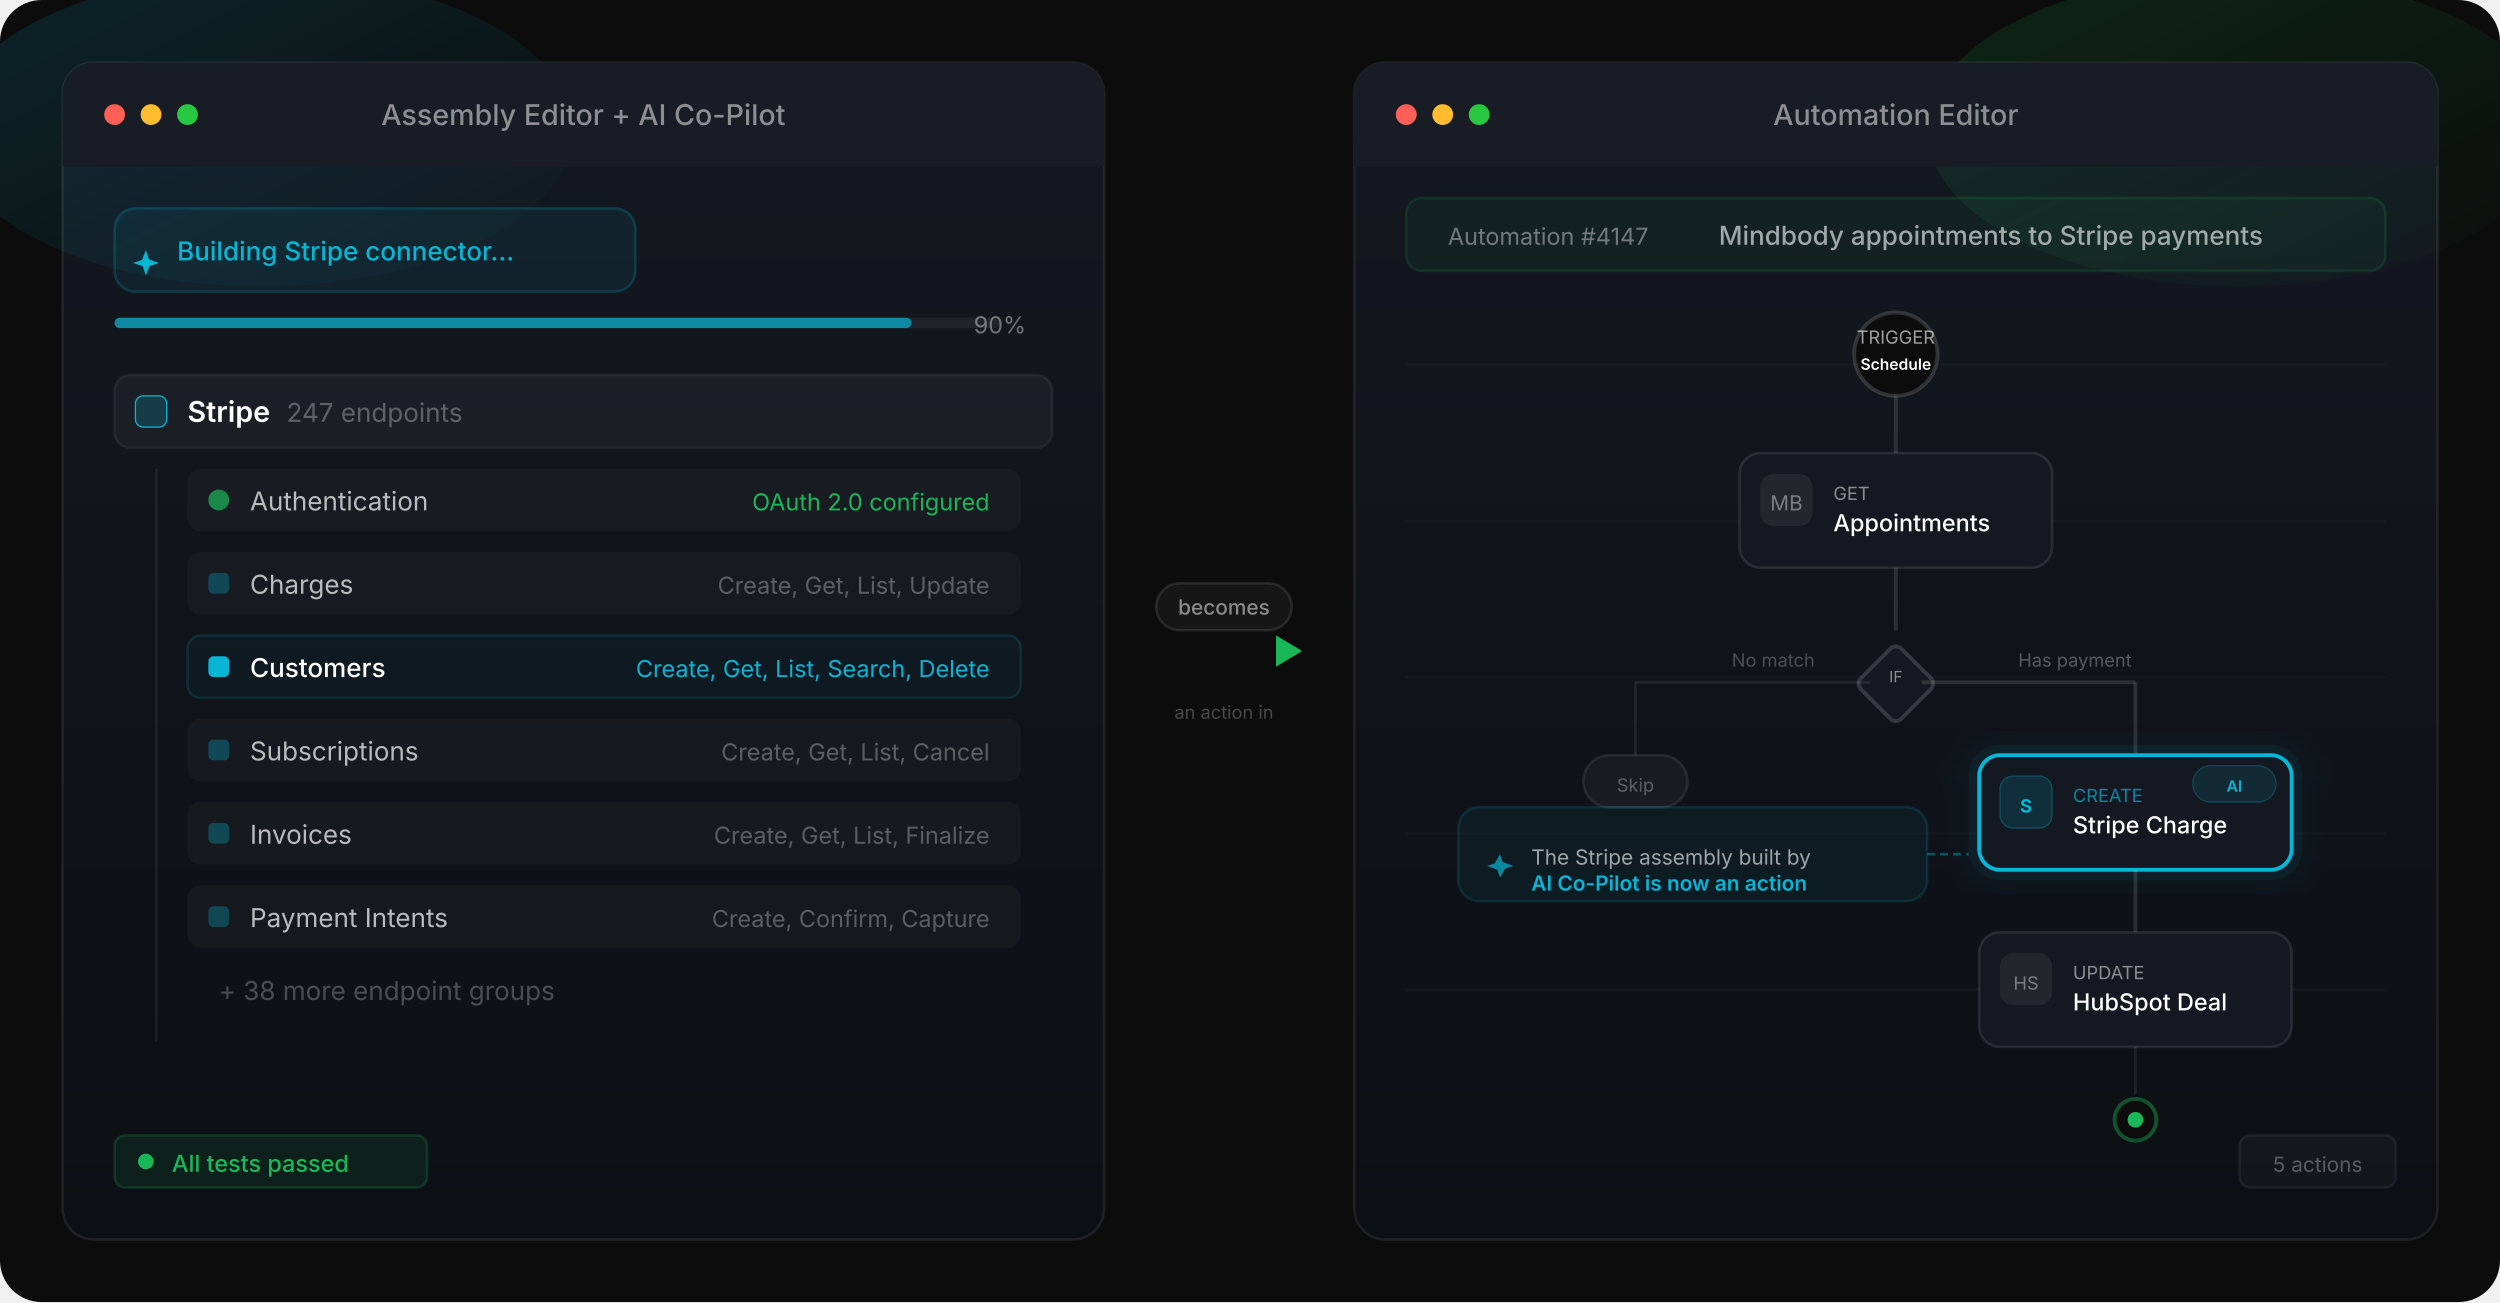
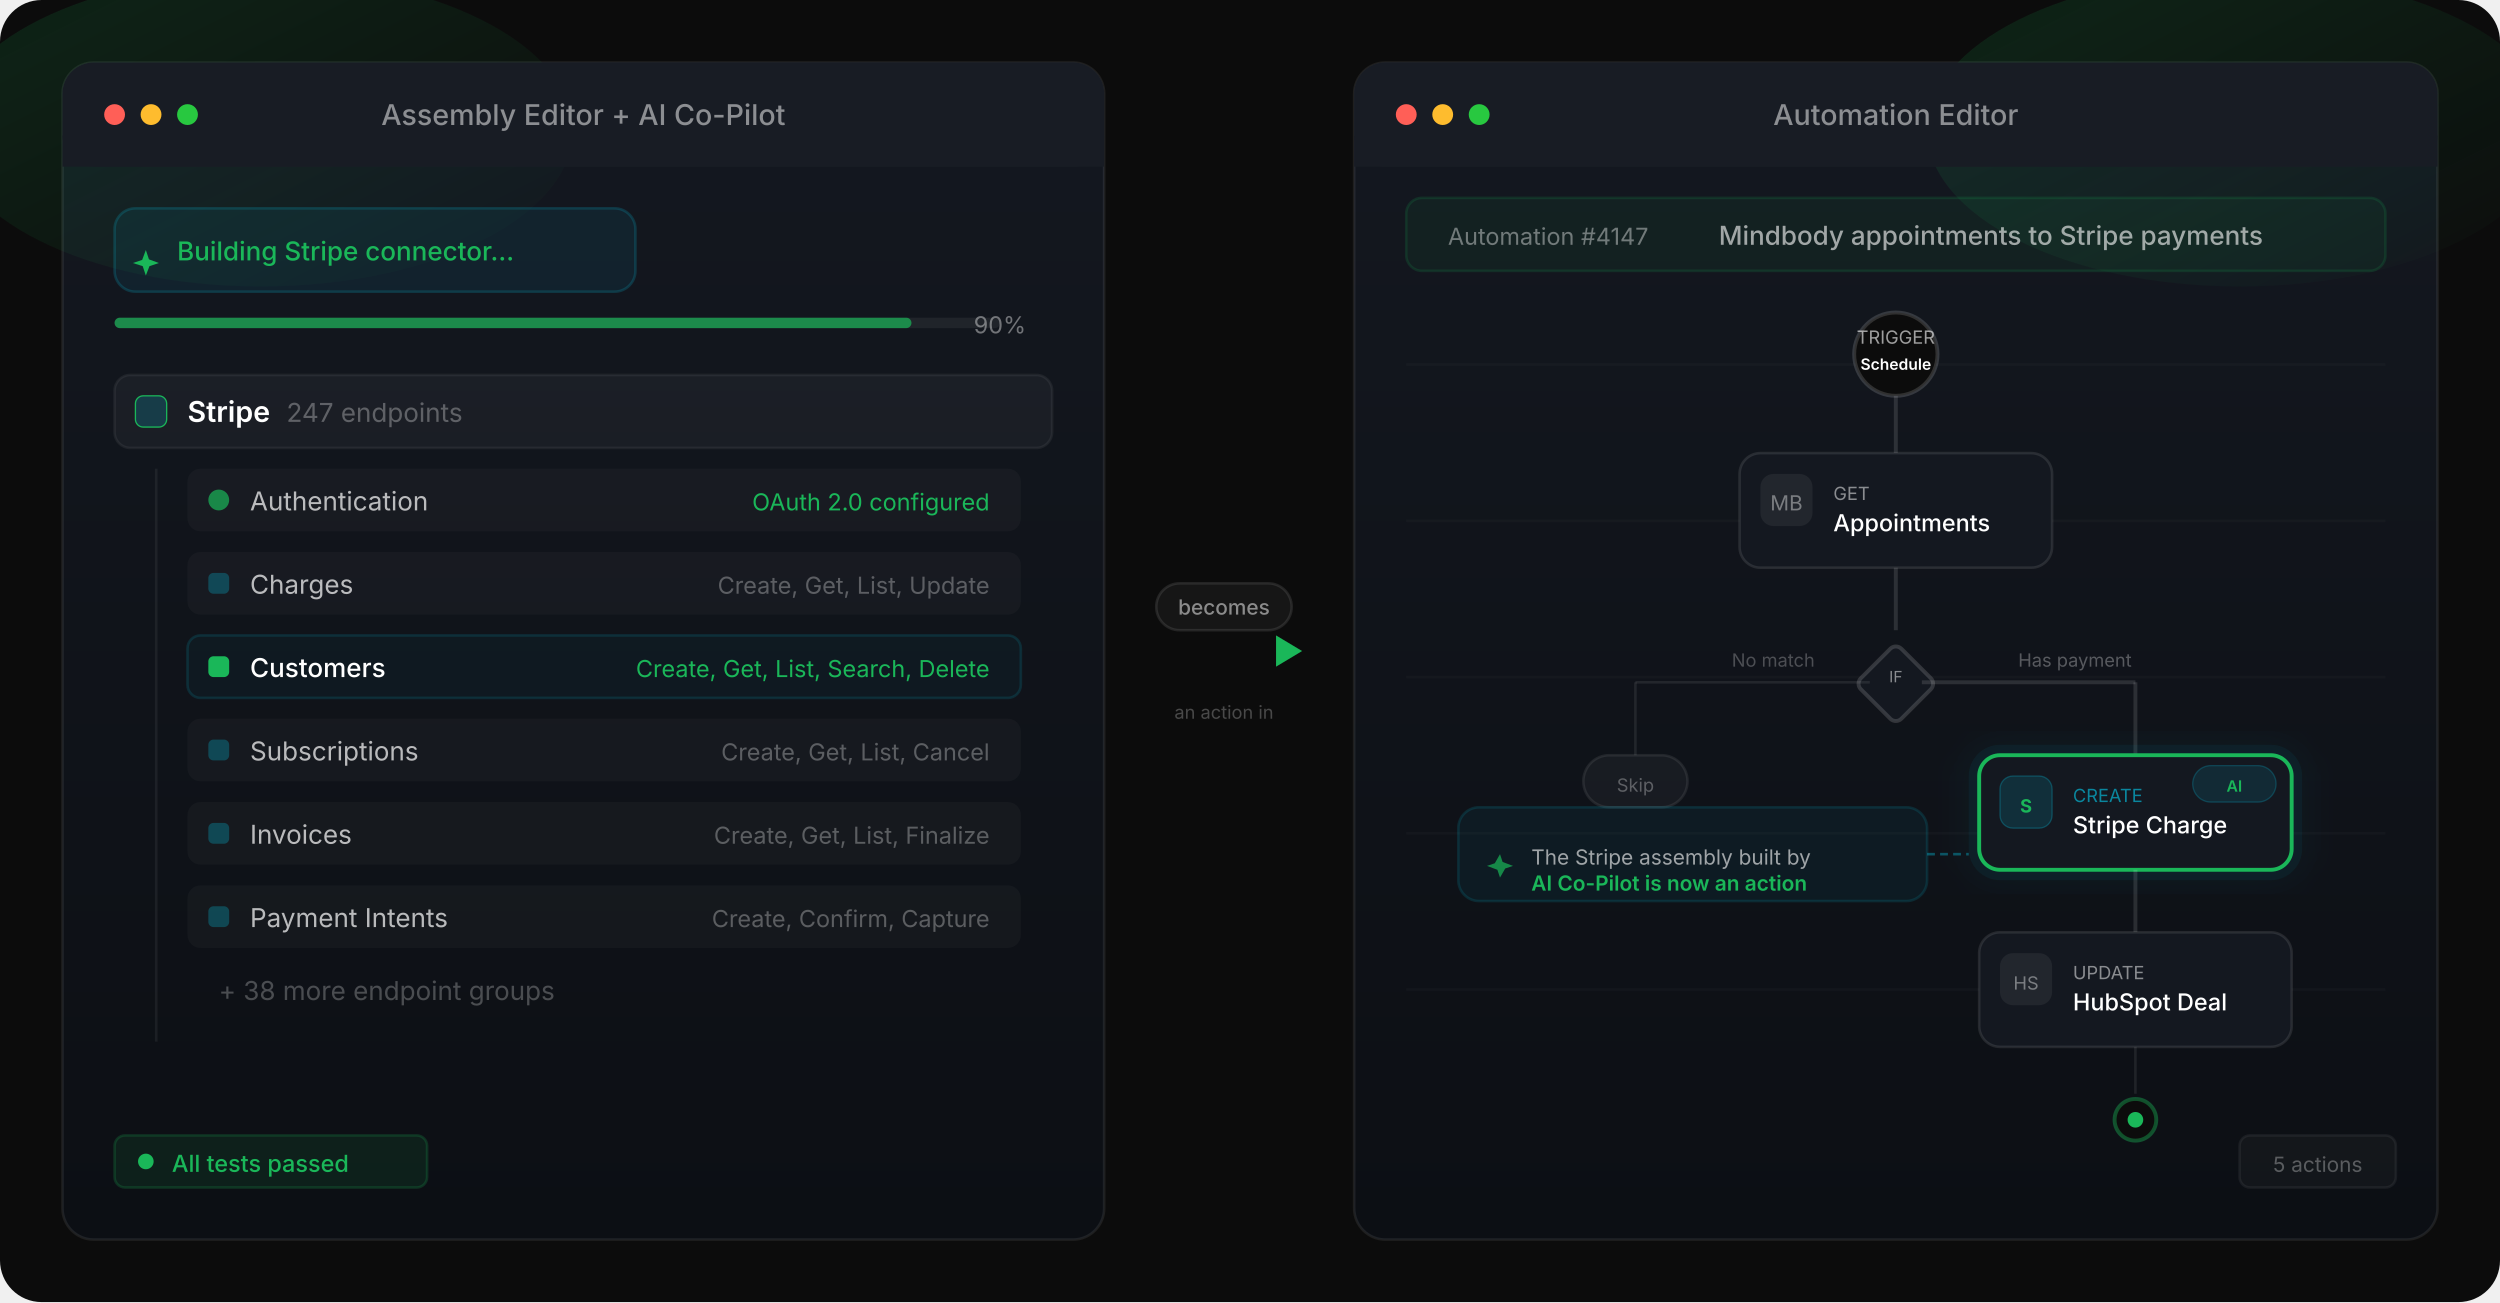
<svg xmlns="http://www.w3.org/2000/svg" viewBox="0 0 960 500" fill="none">
  <defs>
    <linearGradient id="panelBg" x1="0" y1="0" x2="0" y2="1">
      <stop offset="0%" stop-color="#141820" />
      <stop offset="100%" stop-color="#0c0f14" />
    </linearGradient>
    <linearGradient id="cyanGlow" x1="0" y1="0" x2="1" y2="1">
-       <stop offset="0%" stop-color="#06b6d4" stop-opacity="0.15" />
-       <stop offset="100%" stop-color="#06b6d4" stop-opacity="0" />
+       <stop offset="0%" stop-color="#1ab759" stop-opacity="0.15" />
+       <stop offset="100%" stop-color="#1ab759" stop-opacity="0" />
    </linearGradient>
    <linearGradient id="greenGlow" x1="0" y1="0" x2="1" y2="1">
      <stop offset="0%" stop-color="#1ab759" stop-opacity="0.15" />
      <stop offset="100%" stop-color="#1ab759" stop-opacity="0" />
    </linearGradient>
    <linearGradient id="arrowGrad" x1="0" y1="0" x2="1" y2="0">
-       <stop offset="0%" stop-color="#06b6d4" />
+       <stop offset="0%" stop-color="#1ab759" />
      <stop offset="100%" stop-color="#1ab759" />
    </linearGradient>
    <filter id="glow">
      <feGaussianBlur stdDeviation="3" result="blur" />
      <feMerge>
        <feMergeNode in="blur" />
        <feMergeNode in="SourceGraphic" />
      </feMerge>
    </filter>
    <filter id="softGlow">
      <feGaussianBlur stdDeviation="8" result="blur" />
      <feMerge>
        <feMergeNode in="blur" />
        <feMergeNode in="SourceGraphic" />
      </feMerge>
    </filter>
  </defs>
  <rect width="960" height="500" rx="16" fill="#0c0c0c" />
  <rect x="24" y="24" width="400" height="452" rx="12" fill="url(#panelBg)" stroke="rgba(255,255,255,0.08)" stroke-width="1" />
  <ellipse cx="100" cy="50" rx="120" ry="60" fill="url(#cyanGlow)" />
  <rect x="24" y="24" width="400" height="40" rx="12" fill="#181c24" />
  <rect x="24" y="52" width="400" height="12" fill="#181c24" />
  <circle cx="44" cy="44" r="4" fill="#ff5f57" />
  <circle cx="58" cy="44" r="4" fill="#febc2e" />
  <circle cx="72" cy="44" r="4" fill="#28c840" />
  <text x="224" y="48" fill="rgba(255,255,255,0.5)" font-family="Inter, sans-serif" font-size="11" text-anchor="middle" font-weight="500">Assembly Editor + AI Co-Pilot</text>
  <rect x="44" y="80" width="200" height="32" rx="8" fill="rgba(6,182,212,0.08)" stroke="rgba(6,182,212,0.2)" stroke-width="1" />
-   <path d="M56 96l1.2 3.6L61 101l-3.6 1.2L56 105.8l-1.2-3.6L51 101l3.6-1.2z" fill="#06b6d4" />
-   <text x="68" y="100" fill="#06b6d4" font-family="Inter, sans-serif" font-size="10" font-weight="500">Building Stripe connector...</text>
+   <path d="M56 96l1.2 3.6L61 101l-3.6 1.2L56 105.8l-1.2-3.6L51 101l3.6-1.2z" fill="#1ab759" />
+   <text x="68" y="100" fill="#1ab759" font-family="Inter, sans-serif" font-size="10" font-weight="500">Building Stripe connector...</text>
  <rect x="44" y="122" width="340" height="4" rx="2" fill="rgba(255,255,255,0.06)" />
-   <rect x="44" y="122" width="306" height="4" rx="2" fill="#06b6d4" opacity="0.7" />
+   <rect x="44" y="122" width="306" height="4" rx="2" fill="#1ab759" opacity="0.7" />
  <text x="394" y="128" fill="rgba(255,255,255,0.4)" font-family="Inter, sans-serif" font-size="9" text-anchor="end">90%</text>
  <rect x="44" y="144" width="360" height="28" rx="6" fill="rgba(255,255,255,0.04)" stroke="rgba(255,255,255,0.06)" stroke-width="1" />
-   <rect x="52" y="152" width="12" height="12" rx="3" fill="rgba(6,182,212,0.2)" stroke="#06b6d4" stroke-width="0.5" />
+   <rect x="52" y="152" width="12" height="12" rx="3" fill="rgba(6,182,212,0.2)" stroke="#1ab759" stroke-width="0.5" />
  <text x="72" y="162" fill="#fff" font-family="Inter, sans-serif" font-size="11" font-weight="600">Stripe</text>
  <text x="110" y="162" fill="rgba(255,255,255,0.3)" font-family="Inter, sans-serif" font-size="10">247 endpoints</text>
  <g transform="translate(60, 180)">
    <line x1="0" y1="0" x2="0" y2="220" stroke="rgba(255,255,255,0.06)" stroke-width="1" />
    <rect x="12" y="0" width="320" height="24" rx="5" fill="rgba(255,255,255,0.03)" />
    <circle cx="24" cy="12" r="4" fill="#1ab759" opacity="0.7" />
    <text x="36" y="16" fill="rgba(255,255,255,0.7)" font-family="Inter, sans-serif" font-size="10">Authentication</text>
    <text x="320" y="16" fill="#1ab759" font-family="Inter, sans-serif" font-size="9" text-anchor="end">OAuth 2.0 configured</text>
    <rect x="12" y="32" width="320" height="24" rx="5" fill="rgba(255,255,255,0.03)" />
    <rect x="20" y="40" width="8" height="8" rx="2" fill="rgba(6,182,212,0.3)" />
    <text x="36" y="48" fill="rgba(255,255,255,0.7)" font-family="Inter, sans-serif" font-size="10">Charges</text>
    <text x="320" y="48" fill="rgba(255,255,255,0.3)" font-family="Inter, sans-serif" font-size="9" text-anchor="end">Create, Get, List, Update</text>
    <rect x="12" y="64" width="320" height="24" rx="5" fill="rgba(6,182,212,0.04)" stroke="rgba(6,182,212,0.15)" stroke-width="1" />
-     <rect x="20" y="72" width="8" height="8" rx="2" fill="#06b6d4" />
+     <rect x="20" y="72" width="8" height="8" rx="2" fill="#1ab759" />
    <text x="36" y="80" fill="#fff" font-family="Inter, sans-serif" font-size="10" font-weight="500">Customers</text>
-     <text x="320" y="80" fill="#06b6d4" font-family="Inter, sans-serif" font-size="9" text-anchor="end">Create, Get, List, Search, Delete</text>
+     <text x="320" y="80" fill="#1ab759" font-family="Inter, sans-serif" font-size="9" text-anchor="end">Create, Get, List, Search, Delete</text>
    <rect x="12" y="96" width="320" height="24" rx="5" fill="rgba(255,255,255,0.03)" />
    <rect x="20" y="104" width="8" height="8" rx="2" fill="rgba(6,182,212,0.3)" />
    <text x="36" y="112" fill="rgba(255,255,255,0.7)" font-family="Inter, sans-serif" font-size="10">Subscriptions</text>
    <text x="320" y="112" fill="rgba(255,255,255,0.3)" font-family="Inter, sans-serif" font-size="9" text-anchor="end">Create, Get, List, Cancel</text>
    <rect x="12" y="128" width="320" height="24" rx="5" fill="rgba(255,255,255,0.03)" />
    <rect x="20" y="136" width="8" height="8" rx="2" fill="rgba(6,182,212,0.3)" />
    <text x="36" y="144" fill="rgba(255,255,255,0.7)" font-family="Inter, sans-serif" font-size="10">Invoices</text>
    <text x="320" y="144" fill="rgba(255,255,255,0.3)" font-family="Inter, sans-serif" font-size="9" text-anchor="end">Create, Get, List, Finalize</text>
    <rect x="12" y="160" width="320" height="24" rx="5" fill="rgba(255,255,255,0.03)" />
    <rect x="20" y="168" width="8" height="8" rx="2" fill="rgba(6,182,212,0.3)" />
    <text x="36" y="176" fill="rgba(255,255,255,0.7)" font-family="Inter, sans-serif" font-size="10">Payment Intents</text>
    <text x="320" y="176" fill="rgba(255,255,255,0.3)" font-family="Inter, sans-serif" font-size="9" text-anchor="end">Create, Confirm, Capture</text>
    <text x="24" y="204" fill="rgba(255,255,255,0.25)" font-family="Inter, sans-serif" font-size="10">+ 38 more endpoint groups</text>
  </g>
  <rect x="44" y="436" width="120" height="20" rx="4" fill="rgba(26,183,89,0.1)" stroke="rgba(26,183,89,0.2)" stroke-width="1" />
  <circle cx="56" cy="446" r="3" fill="#1ab759" />
  <text x="66" y="450" fill="#1ab759" font-family="Inter, sans-serif" font-size="9" font-weight="500">All tests passed</text>
  <g transform="translate(440, 200)">
    <line x1="0" y1="50" x2="55" y2="50" stroke="url(#arrowGrad)" stroke-width="2" stroke-dasharray="6 4" filter="url(#glow)" />
    <polygon points="60,50 50,44 50,56" fill="#1ab759" />
    <rect x="4" y="24" width="52" height="18" rx="9" fill="rgba(255,255,255,0.04)" stroke="rgba(255,255,255,0.1)" stroke-width="1" />
    <text x="30" y="36" fill="rgba(255,255,255,0.5)" font-family="Inter, sans-serif" font-size="8" text-anchor="middle" font-weight="500">becomes</text>
    <text x="30" y="76" fill="rgba(255,255,255,0.25)" font-family="Inter, sans-serif" font-size="7" text-anchor="middle">an action in</text>
  </g>
  <rect x="520" y="24" width="416" height="452" rx="12" fill="url(#panelBg)" stroke="rgba(255,255,255,0.08)" stroke-width="1" />
  <ellipse cx="860" cy="50" rx="120" ry="60" fill="url(#greenGlow)" />
  <rect x="520" y="24" width="416" height="40" rx="12" fill="#181c24" />
  <rect x="520" y="52" width="416" height="12" fill="#181c24" />
  <circle cx="540" cy="44" r="4" fill="#ff5f57" />
  <circle cx="554" cy="44" r="4" fill="#febc2e" />
  <circle cx="568" cy="44" r="4" fill="#28c840" />
  <text x="728" y="48" fill="rgba(255,255,255,0.5)" font-family="Inter, sans-serif" font-size="11" text-anchor="middle" font-weight="500">Automation Editor</text>
  <rect x="540" y="76" width="376" height="28" rx="6" fill="rgba(26,183,89,0.06)" stroke="rgba(26,183,89,0.15)" stroke-width="1" />
  <text x="556" y="94" fill="rgba(255,255,255,0.4)" font-family="Inter, sans-serif" font-size="9">Automation #4147</text>
  <text x="660" y="94" fill="rgba(255,255,255,0.6)" font-family="Inter, sans-serif" font-size="10" font-weight="500">Mindbody appointments to Stripe payments</text>
  <line x1="540" y1="140" x2="916" y2="140" stroke="rgba(255,255,255,0.02)" stroke-width="1" />
  <line x1="540" y1="200" x2="916" y2="200" stroke="rgba(255,255,255,0.02)" stroke-width="1" />
  <line x1="540" y1="260" x2="916" y2="260" stroke="rgba(255,255,255,0.02)" stroke-width="1" />
  <line x1="540" y1="320" x2="916" y2="320" stroke="rgba(255,255,255,0.02)" stroke-width="1" />
  <line x1="540" y1="380" x2="916" y2="380" stroke="rgba(255,255,255,0.02)" stroke-width="1" />
  <g transform="translate(700, 120)">
    <circle cx="28" cy="16" r="16" fill="#0c0c0c" stroke="rgba(255,255,255,0.15)" stroke-width="1.5" />
    <text x="28" y="12" fill="rgba(255,255,255,0.6)" font-family="Inter, sans-serif" font-size="7" text-anchor="middle">TRIGGER</text>
    <text x="28" y="22" fill="#fff" font-family="Inter, sans-serif" font-size="6" text-anchor="middle" font-weight="600">Schedule</text>
  </g>
  <line x1="728" y1="152" x2="728" y2="174" stroke="rgba(255,255,255,0.12)" stroke-width="1.5" />
  <g transform="translate(668, 174)">
    <rect width="120" height="44" rx="8" fill="#141820" stroke="rgba(255,255,255,0.1)" stroke-width="1" />
    <rect x="8" y="8" width="20" height="20" rx="5" fill="rgba(255,255,255,0.06)" />
    <text x="18" y="22" fill="rgba(255,255,255,0.4)" font-family="Inter, sans-serif" font-size="8" text-anchor="middle">MB</text>
    <text x="36" y="18" fill="rgba(255,255,255,0.5)" font-family="Inter, sans-serif" font-size="7">GET</text>
    <text x="36" y="30" fill="#fff" font-family="Inter, sans-serif" font-size="9" font-weight="500">Appointments</text>
  </g>
  <line x1="728" y1="218" x2="728" y2="242" stroke="rgba(255,255,255,0.12)" stroke-width="1.5" />
  <g transform="translate(728, 258)">
    <rect width="22" height="22" rx="3" fill="#141820" stroke="rgba(255,255,255,0.15)" stroke-width="1.5" transform="translate(0, -11) rotate(45)" />
    <text x="0" y="4" fill="rgba(255,255,255,0.5)" font-family="Inter, sans-serif" font-size="6" text-anchor="middle">IF</text>
  </g>
  <line x1="718" y1="262" x2="628" y2="262" stroke="rgba(255,255,255,0.08)" stroke-width="1" />
  <line x1="628" y1="262" x2="628" y2="290" stroke="rgba(255,255,255,0.08)" stroke-width="1" />
  <text x="665" y="256" fill="rgba(255,255,255,0.25)" font-family="Inter, sans-serif" font-size="7">No match</text>
  <rect x="608" y="290" width="40" height="20" rx="10" fill="rgba(255,255,255,0.04)" stroke="rgba(255,255,255,0.08)" stroke-width="1" />
  <text x="628" y="304" fill="rgba(255,255,255,0.3)" font-family="Inter, sans-serif" font-size="7" text-anchor="middle">Skip</text>
  <line x1="738" y1="262" x2="820" y2="262" stroke="rgba(255,255,255,0.12)" stroke-width="1.5" />
  <line x1="820" y1="262" x2="820" y2="290" stroke="rgba(255,255,255,0.12)" stroke-width="1.5" />
  <text x="775" y="256" fill="rgba(255,255,255,0.3)" font-family="Inter, sans-serif" font-size="7">Has payment</text>
  <g transform="translate(760, 290)">
    <rect x="-4" y="-4" width="128" height="52" rx="12" fill="rgba(6,182,212,0.06)" filter="url(#softGlow)" />
-     <rect width="120" height="44" rx="8" fill="#141820" stroke="#06b6d4" stroke-width="1.5" />
+     <rect width="120" height="44" rx="8" fill="#141820" stroke="#1ab759" stroke-width="1.5" />
    <rect x="8" y="8" width="20" height="20" rx="5" fill="rgba(6,182,212,0.15)" stroke="rgba(6,182,212,0.3)" stroke-width="0.5" />
-     <text x="18" y="22" fill="#06b6d4" font-family="Inter, sans-serif" font-size="7" text-anchor="middle" font-weight="700">S</text>
+     <text x="18" y="22" fill="#1ab759" font-family="Inter, sans-serif" font-size="7" text-anchor="middle" font-weight="700">S</text>
    <text x="36" y="18" fill="rgba(6,182,212,0.7)" font-family="Inter, sans-serif" font-size="7">CREATE</text>
    <text x="36" y="30" fill="#fff" font-family="Inter, sans-serif" font-size="9" font-weight="500">Stripe Charge</text>
    <rect x="82" y="4" width="32" height="14" rx="7" fill="rgba(6,182,212,0.12)" stroke="rgba(6,182,212,0.25)" stroke-width="0.5" />
-     <text x="98" y="14" fill="#06b6d4" font-family="Inter, sans-serif" font-size="6" text-anchor="middle" font-weight="600">AI</text>
+     <text x="98" y="14" fill="#1ab759" font-family="Inter, sans-serif" font-size="6" text-anchor="middle" font-weight="600">AI</text>
  </g>
  <line x1="820" y1="334" x2="820" y2="358" stroke="rgba(255,255,255,0.12)" stroke-width="1.5" />
  <g transform="translate(760, 358)">
    <rect width="120" height="44" rx="8" fill="#141820" stroke="rgba(255,255,255,0.1)" stroke-width="1" />
    <rect x="8" y="8" width="20" height="20" rx="5" fill="rgba(255,255,255,0.06)" />
    <text x="18" y="22" fill="rgba(255,255,255,0.4)" font-family="Inter, sans-serif" font-size="7" text-anchor="middle">HS</text>
    <text x="36" y="18" fill="rgba(255,255,255,0.5)" font-family="Inter, sans-serif" font-size="7">UPDATE</text>
    <text x="36" y="30" fill="#fff" font-family="Inter, sans-serif" font-size="9" font-weight="500">HubSpot Deal</text>
  </g>
  <line x1="820" y1="402" x2="820" y2="420" stroke="rgba(255,255,255,0.08)" stroke-width="1" />
  <circle cx="820" cy="430" r="8" fill="#0c0c0c" stroke="rgba(26,183,89,0.4)" stroke-width="1.5" />
  <circle cx="820" cy="430" r="3" fill="#1ab759" />
  <rect x="860" y="436" width="60" height="20" rx="4" fill="rgba(255,255,255,0.03)" stroke="rgba(255,255,255,0.06)" stroke-width="1" />
  <text x="890" y="450" fill="rgba(255,255,255,0.3)" font-family="Inter, sans-serif" font-size="8" text-anchor="middle">5 actions</text>
  <g transform="translate(560, 310)">
    <rect width="180" height="36" rx="8" fill="rgba(6,182,212,0.06)" stroke="rgba(6,182,212,0.15)" stroke-width="1" />
-     <path d="M16 18l1 3L21 22.5l-3 1L16 27l-1-3L11 22.5l3-1z" fill="#06b6d4" opacity="0.7" />
+     <path d="M16 18l1 3L21 22.5l-3 1L16 27l-1-3L11 22.5l3-1z" fill="#1ab759" opacity="0.7" />
    <text x="28" y="22" fill="rgba(255,255,255,0.6)" font-family="Inter, sans-serif" font-size="8">The Stripe assembly built by</text>
-     <text x="28" y="32" fill="#06b6d4" font-family="Inter, sans-serif" font-size="8" font-weight="600">AI Co-Pilot is now an action</text>
+     <text x="28" y="32" fill="#1ab759" font-family="Inter, sans-serif" font-size="8" font-weight="600">AI Co-Pilot is now an action</text>
    <line x1="180" y1="18" x2="196" y2="18" stroke="rgba(6,182,212,0.4)" stroke-width="1" stroke-dasharray="3 2" />
  </g>
</svg>
